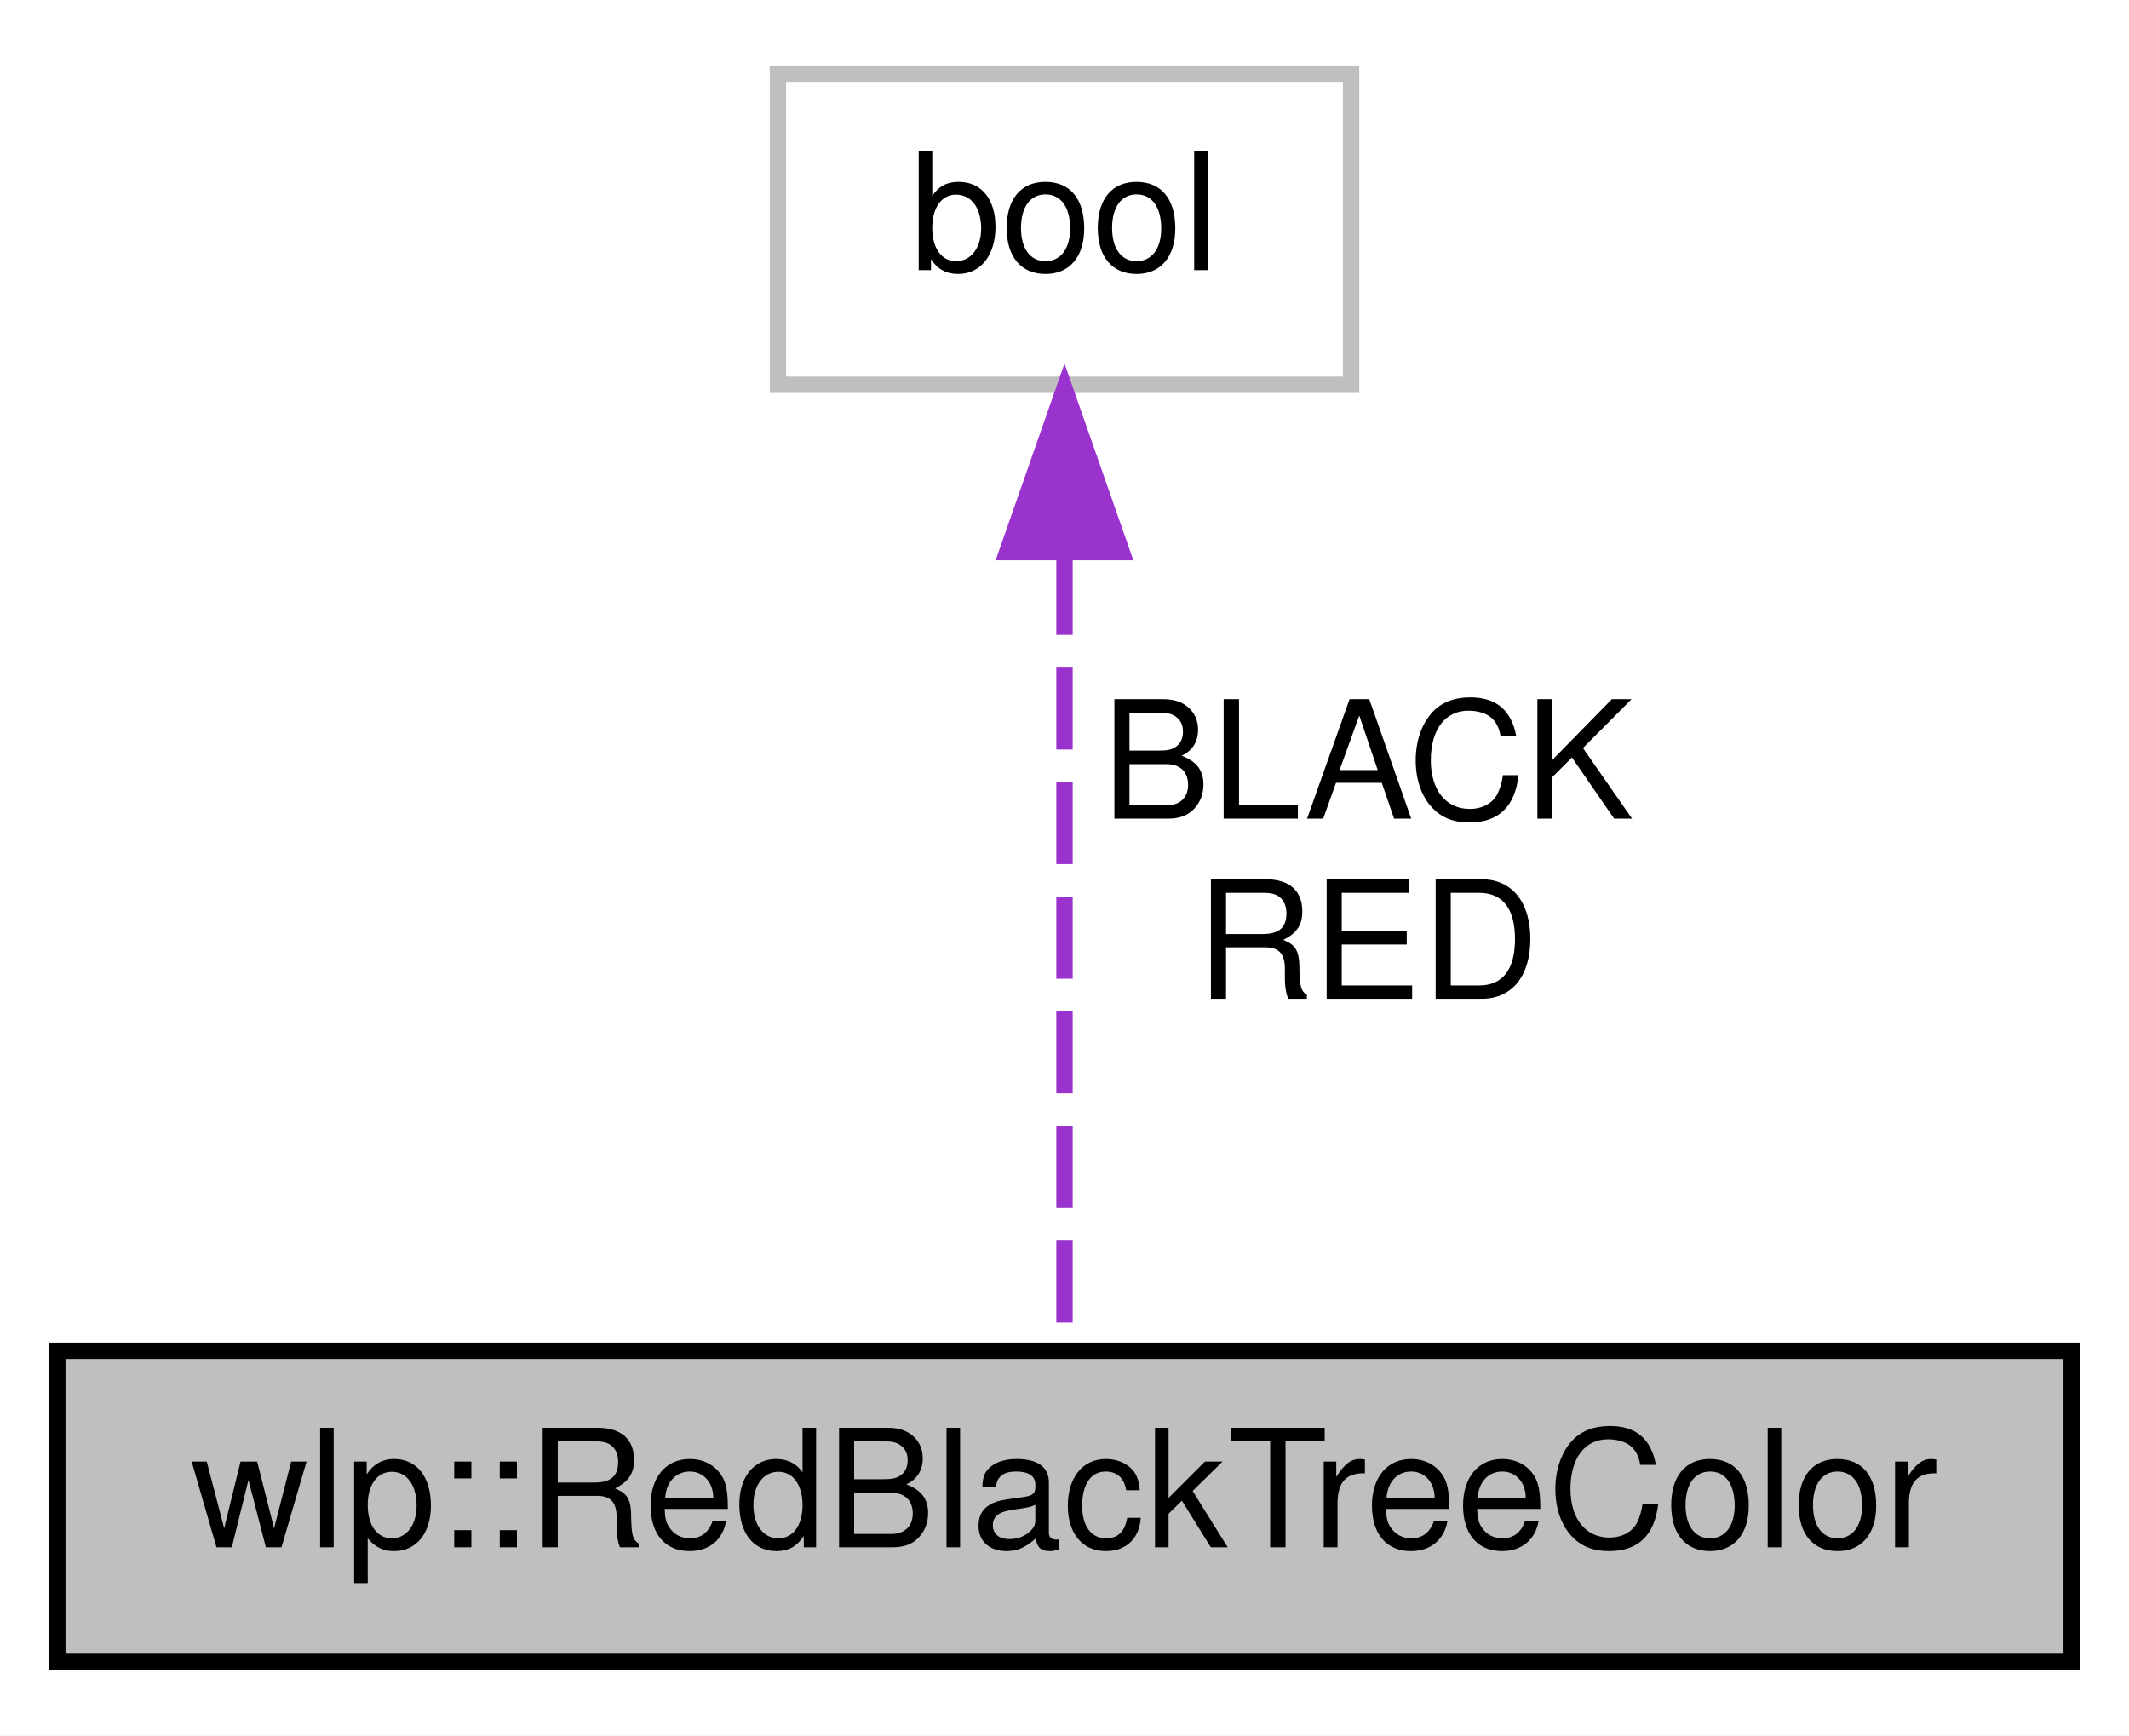
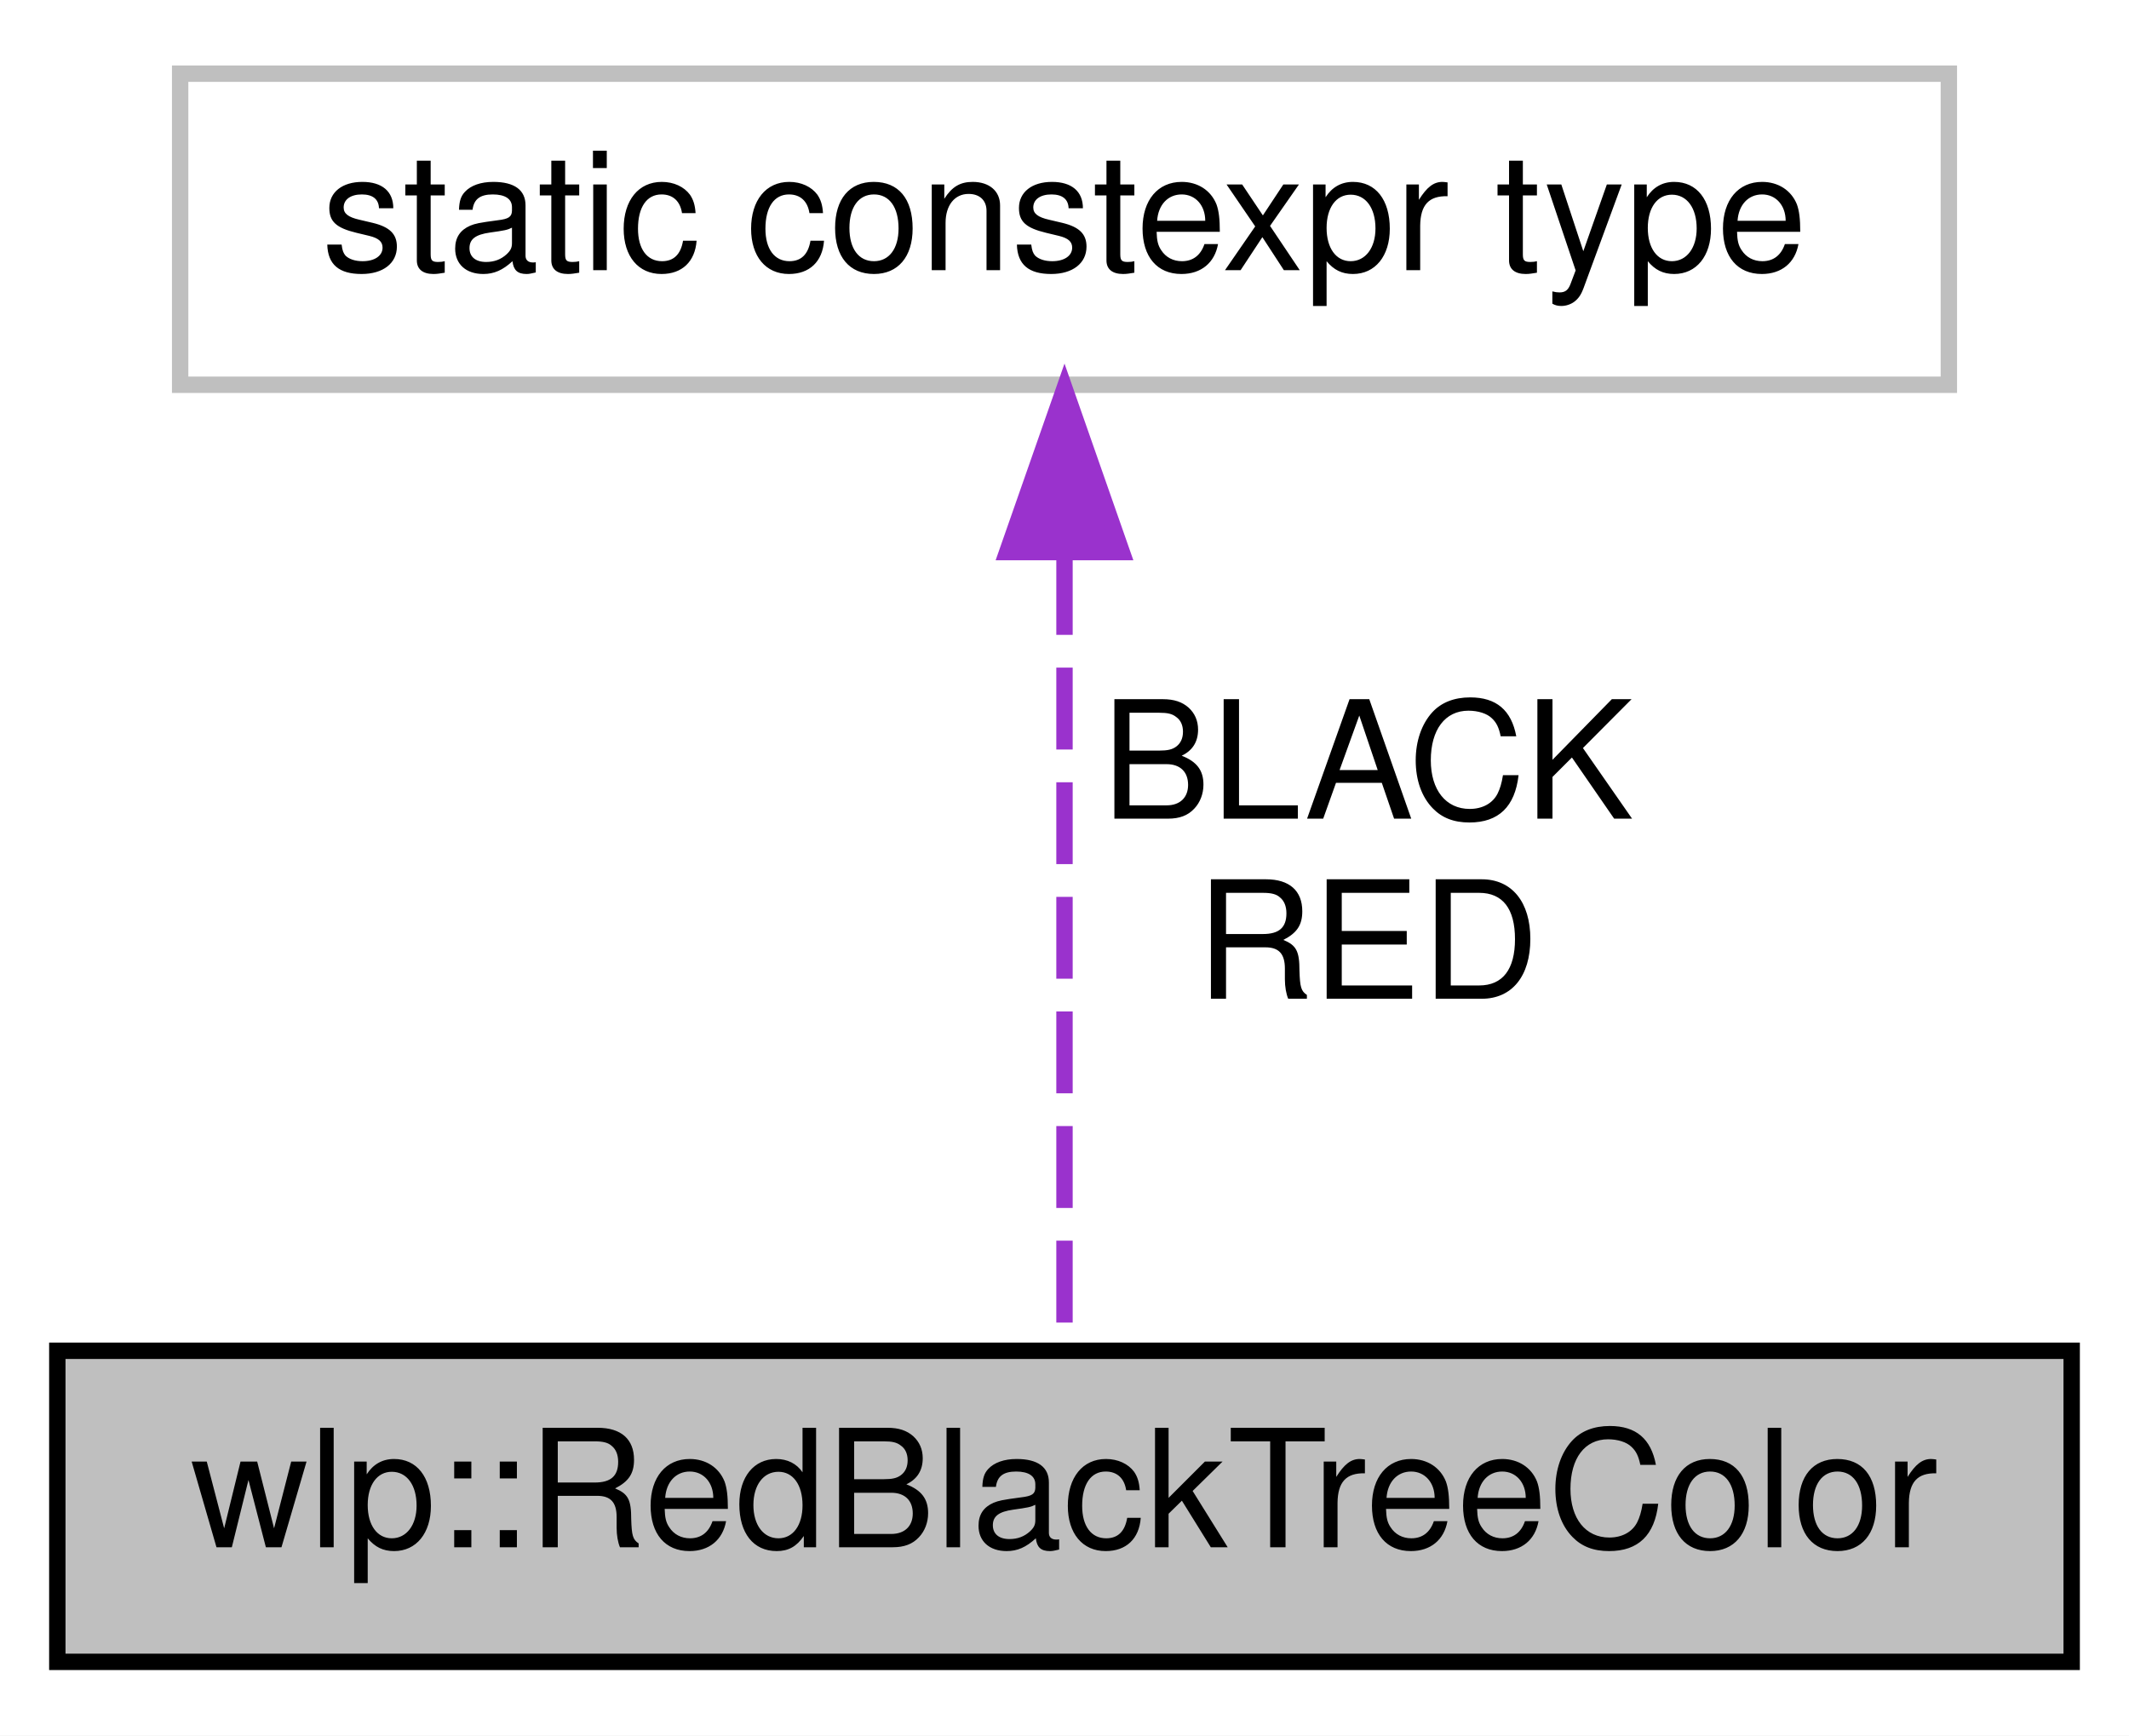
<svg xmlns="http://www.w3.org/2000/svg" width="130pt" height="106pt" viewBox="0.00 0.00 130.00 106.00">
  <g id="graph0" class="graph" transform="scale(1 1) rotate(0) translate(4 102)">
    <polygon fill="white" stroke="none" points="-4,4 -4,-102 126,-102 126,4 -4,4" />
    <g id="node1" class="node">
      <polygon fill="#bfbfbf" stroke="black" points="-0.5,-0.5 -0.5,-19.5 122.5,-19.5 122.5,-0.5 -0.5,-0.5" />
      <text text-anchor="middle" x="61" y="-7.5" font-family="Helvetica,sans-Serif" font-size="10.00">wlp::RedBlackTreeColor</text>
    </g>
    <g id="node2" class="node">
-       <polygon fill="white" stroke="#bfbfbf" points="43.5,-78.5 43.5,-97.5 78.5,-97.5 78.5,-78.5 43.5,-78.5" />
-       <text text-anchor="middle" x="61" y="-85.5" font-family="Helvetica,sans-Serif" font-size="10.00">bool</text>
+       <polygon fill="white" stroke="#bfbfbf" points="7,-78.5 7,-97.5 115,-97.5 115,-78.5 7,-78.5" />
+       <text text-anchor="middle" x="61" y="-85.5" font-family="Helvetica,sans-Serif" font-size="10.00">static constexpr type</text>
    </g>
    <g id="edge1" class="edge">
      <path fill="none" stroke="#9a32cd" stroke-dasharray="5,2" d="M61,-68.224C61,-52.697 61,-31.358 61,-19.616" />
      <polygon fill="#9a32cd" stroke="#9a32cd" points="57.5,-68.282 61,-78.282 64.5,-68.282 57.5,-68.282" />
      <text text-anchor="middle" x="79.5" y="-52" font-family="Helvetica,sans-Serif" font-size="10.00"> BLACK</text>
      <text text-anchor="middle" x="79.5" y="-41" font-family="Helvetica,sans-Serif" font-size="10.00">RED</text>
    </g>
  </g>
</svg>
